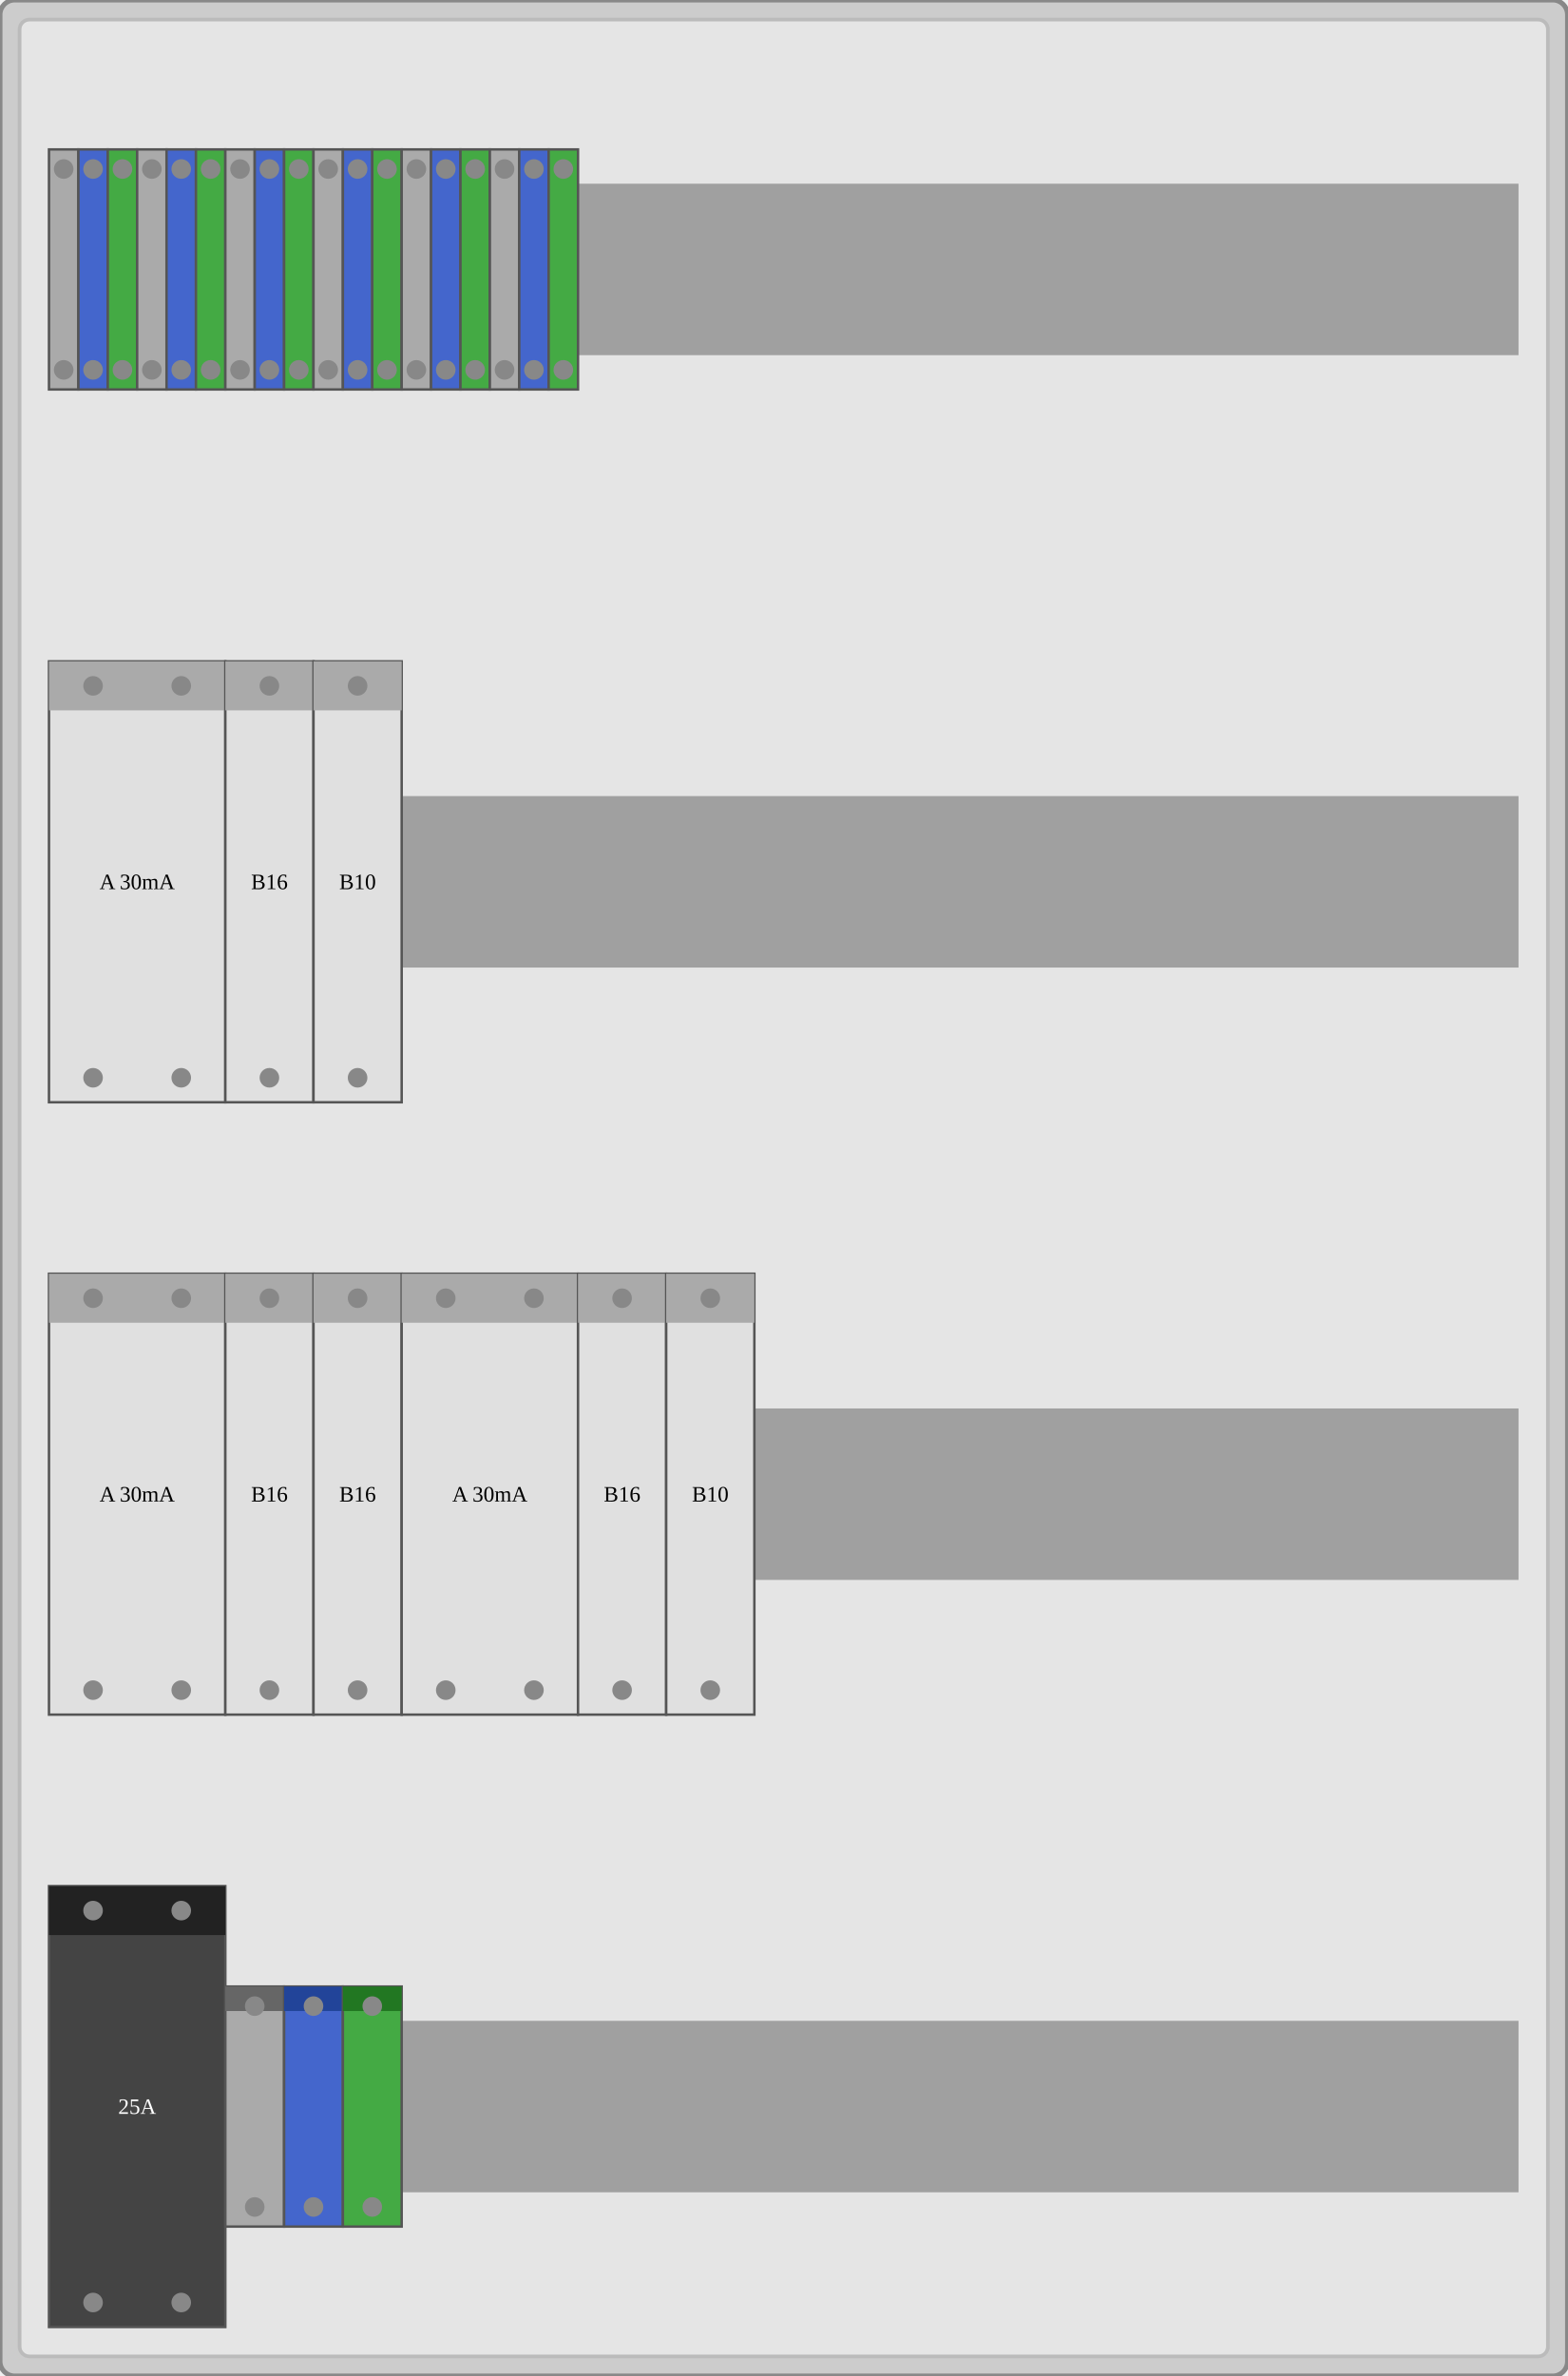
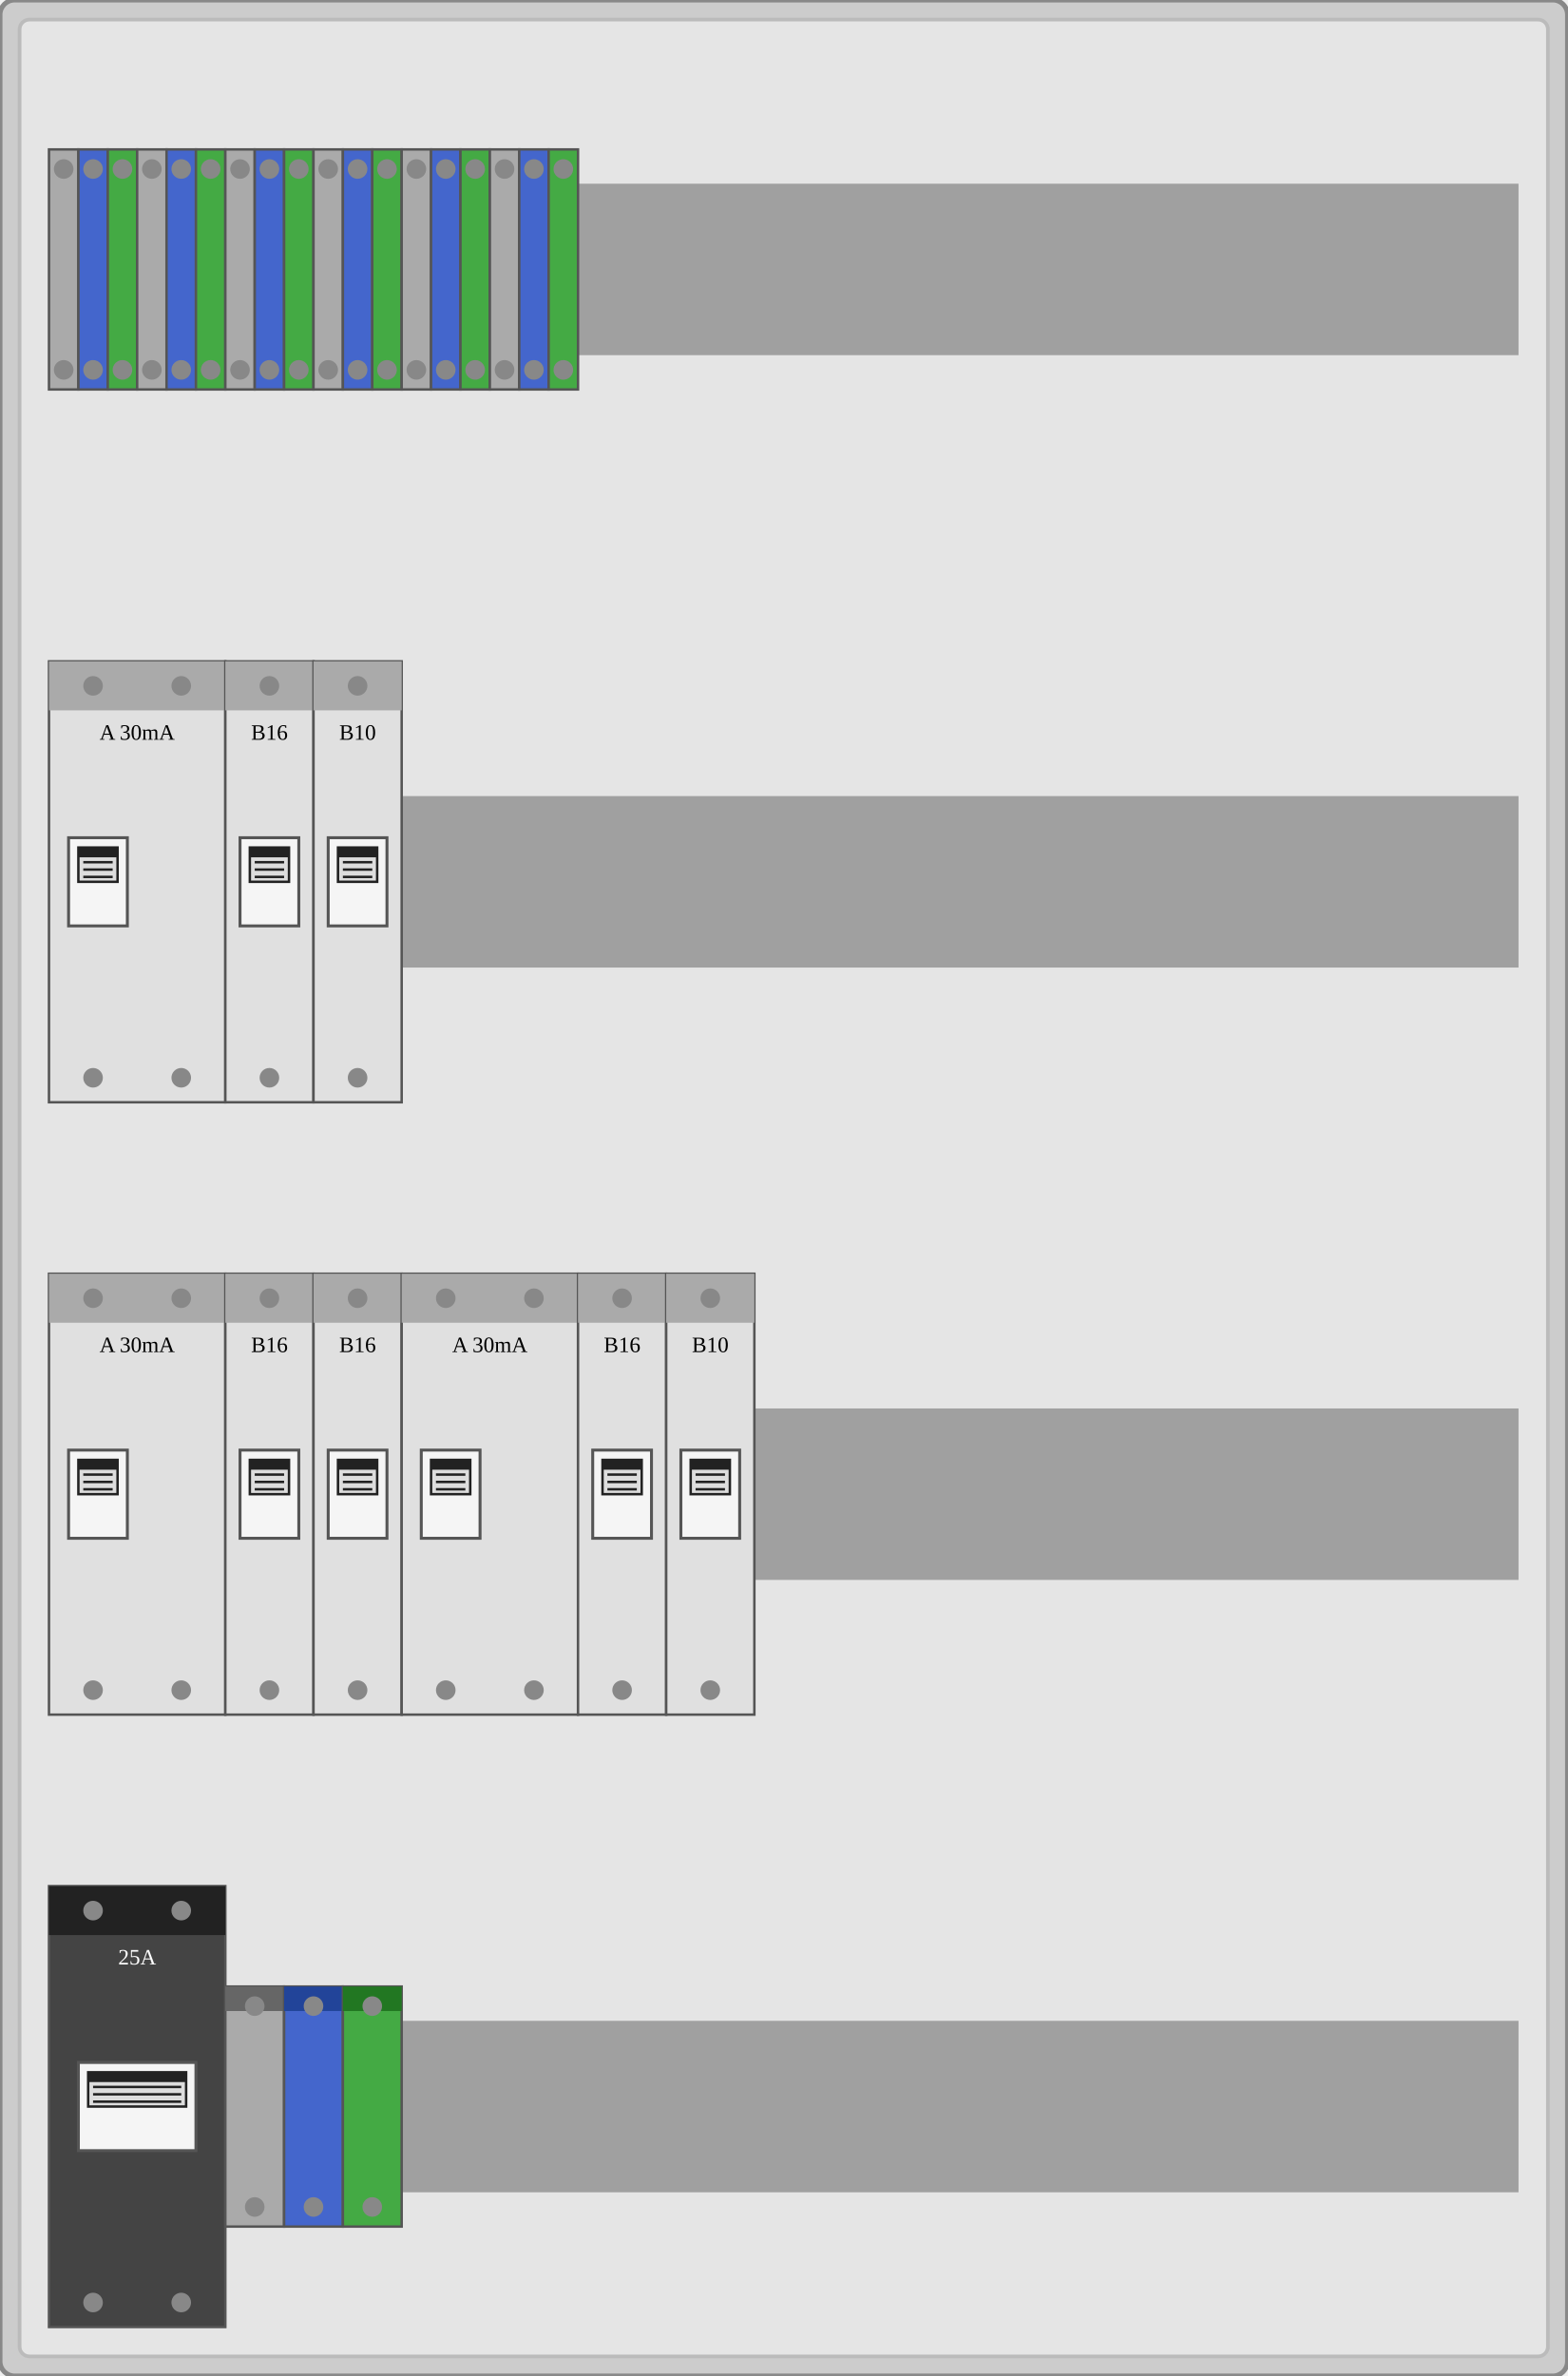
<svg xmlns="http://www.w3.org/2000/svg" width="640" height="970" viewBox="0 0 640 970">
  <rect x="0" y="0" width="640" height="970" rx="6" fill="#cccccc" stroke="#888888" stroke-width="2" />
  <rect x="8" y="8" width="624" height="954" rx="4" fill="#e5e5e5" stroke="#bbbbbb" stroke-width="1.5" />
  <g transform="translate(20, 20)">
    <rect x="0" y="55" width="600" height="70" fill="#a0a0a0" />
    <rect x="0" y="41" width="12" height="98" fill="#aaaaaa" stroke="#555555" stroke-width="1" />
    <circle cx="6" cy="49" r="4" fill="#888888" data-querschnitt="2.5" data-farbe="schwarz" data-netz="N23" style="cursor: pointer;" />
    <circle cx="6" cy="131" r="4" fill="#888888" data-querschnitt="2.5" data-farbe="schwarz" data-netz="N25" style="cursor: pointer;" />
    <rect x="12" y="41" width="12" height="98" fill="#4466cc" stroke="#555555" stroke-width="1" />
    <circle cx="18" cy="49" r="4" fill="#888888" data-querschnitt="2.5" data-farbe="blau" data-netz="N22" style="cursor: pointer;" />
    <circle cx="18" cy="131" r="4" fill="#888888" data-querschnitt="2.5" data-farbe="blau" data-netz="N26" style="cursor: pointer;" />
    <rect x="24" y="41" width="12" height="98" fill="#44aa44" stroke="#555555" stroke-width="1" />
    <circle cx="30" cy="49" r="4" fill="#888888" data-querschnitt="2.5" data-farbe="gn-ge" data-netz="N30" style="cursor: pointer;" />
    <circle cx="30" cy="131" r="4" fill="#888888" data-querschnitt="2.5" data-farbe="gn-ge" data-netz="N27" style="cursor: pointer;" />
    <rect x="36" y="41" width="12" height="98" fill="#aaaaaa" stroke="#555555" stroke-width="1" />
    <circle cx="42" cy="49" r="4" fill="#888888" data-querschnitt="1.5" data-farbe="schwarz" data-netz="N24" style="cursor: pointer;" />
    <circle cx="42" cy="131" r="4" fill="#888888" data-querschnitt="1.5" data-farbe="schwarz" data-netz="N28" style="cursor: pointer;" />
    <rect x="48" y="41" width="12" height="98" fill="#4466cc" stroke="#555555" stroke-width="1" />
    <circle cx="54" cy="49" r="4" fill="#888888" data-querschnitt="2.5" data-farbe="blau" data-netz="N22" style="cursor: pointer;" />
    <circle cx="54" cy="131" r="4" fill="#888888" data-querschnitt="1.5" data-farbe="blau" data-netz="N29" style="cursor: pointer;" />
    <rect x="60" y="41" width="12" height="98" fill="#44aa44" stroke="#555555" stroke-width="1" />
    <circle cx="66" cy="49" r="4" fill="#888888" />
    <circle cx="66" cy="131" r="4" fill="#888888" data-querschnitt="1.5" data-farbe="gn-ge" data-netz="N32" style="cursor: pointer;" />
    <rect x="72" y="41" width="12" height="98" fill="#aaaaaa" stroke="#555555" stroke-width="1" />
    <circle cx="78" cy="49" r="4" fill="#888888" data-querschnitt="2.5" data-farbe="schwarz" data-netz="N16" style="cursor: pointer;" />
    <circle cx="78" cy="131" r="4" fill="#888888" data-querschnitt="2.5" data-farbe="schwarz" data-netz="N33" style="cursor: pointer;" />
    <rect x="84" y="41" width="12" height="98" fill="#4466cc" stroke="#555555" stroke-width="1" />
    <circle cx="90" cy="49" r="4" fill="#888888" data-querschnitt="2.5" data-farbe="blau" data-netz="N12" style="cursor: pointer;" />
    <circle cx="90" cy="131" r="4" fill="#888888" data-querschnitt="2.5" data-farbe="blau" data-netz="N34" style="cursor: pointer;" />
    <rect x="96" y="41" width="12" height="98" fill="#44aa44" stroke="#555555" stroke-width="1" />
    <circle cx="102" cy="49" r="4" fill="#888888" />
    <circle cx="102" cy="131" r="4" fill="#888888" data-querschnitt="2.5" data-farbe="gn-ge" data-netz="N35" style="cursor: pointer;" />
    <rect x="108" y="41" width="12" height="98" fill="#aaaaaa" stroke="#555555" stroke-width="1" />
    <circle cx="114" cy="49" r="4" fill="#888888" data-querschnitt="2.5" data-farbe="schwarz" data-netz="N17" style="cursor: pointer;" />
    <circle cx="114" cy="131" r="4" fill="#888888" data-querschnitt="2.5" data-farbe="schwarz" data-netz="N36" style="cursor: pointer;" />
    <rect x="120" y="41" width="12" height="98" fill="#4466cc" stroke="#555555" stroke-width="1" />
    <circle cx="126" cy="49" r="4" fill="#888888" data-querschnitt="2.5" data-farbe="blau" data-netz="N12" style="cursor: pointer;" />
    <circle cx="126" cy="131" r="4" fill="#888888" data-querschnitt="2.5" data-farbe="blau" data-netz="N37" style="cursor: pointer;" />
    <rect x="132" y="41" width="12" height="98" fill="#44aa44" stroke="#555555" stroke-width="1" />
    <circle cx="138" cy="49" r="4" fill="#888888" />
    <circle cx="138" cy="131" r="4" fill="#888888" data-querschnitt="2.5" data-farbe="gn-ge" data-netz="N38" style="cursor: pointer;" />
    <rect x="144" y="41" width="12" height="98" fill="#aaaaaa" stroke="#555555" stroke-width="1" />
    <circle cx="150" cy="49" r="4" fill="#888888" data-querschnitt="2.5" data-farbe="schwarz" data-netz="N18" style="cursor: pointer;" />
    <circle cx="150" cy="131" r="4" fill="#888888" data-querschnitt="2.5" data-farbe="schwarz" data-netz="N39" style="cursor: pointer;" />
    <rect x="156" y="41" width="12" height="98" fill="#4466cc" stroke="#555555" stroke-width="1" />
    <circle cx="162" cy="49" r="4" fill="#888888" data-querschnitt="2.5" data-farbe="blau" data-netz="N15" style="cursor: pointer;" />
    <circle cx="162" cy="131" r="4" fill="#888888" data-querschnitt="2.5" data-farbe="blau" data-netz="N42" style="cursor: pointer;" />
    <rect x="168" y="41" width="12" height="98" fill="#44aa44" stroke="#555555" stroke-width="1" />
    <circle cx="174" cy="49" r="4" fill="#888888" />
    <circle cx="174" cy="131" r="4" fill="#888888" data-querschnitt="2.5" data-farbe="gn-ge" data-netz="N43" style="cursor: pointer;" />
    <rect x="180" y="41" width="12" height="98" fill="#aaaaaa" stroke="#555555" stroke-width="1" />
    <circle cx="186" cy="49" r="4" fill="#888888" data-querschnitt="1.5" data-farbe="schwarz" data-netz="N19" style="cursor: pointer;" />
    <circle cx="186" cy="131" r="4" fill="#888888" data-querschnitt="1.5" data-farbe="schwarz" data-netz="N44" style="cursor: pointer;" />
    <rect x="192" y="41" width="12" height="98" fill="#4466cc" stroke="#555555" stroke-width="1" />
    <circle cx="198" cy="49" r="4" fill="#888888" data-querschnitt="2.5" data-farbe="blau" data-netz="N15" style="cursor: pointer;" />
    <circle cx="198" cy="131" r="4" fill="#888888" data-querschnitt="1.5" data-farbe="blau" data-netz="N45" style="cursor: pointer;" />
    <rect x="204" y="41" width="12" height="98" fill="#44aa44" stroke="#555555" stroke-width="1" />
    <circle cx="210" cy="49" r="4" fill="#888888" />
    <circle cx="210" cy="131" r="4" fill="#888888" data-querschnitt="1.5" data-farbe="gn-ge" data-netz="N46" style="cursor: pointer;" />
    <rect x="0" y="305" width="600" height="70" fill="#a0a0a0" />
    <rect x="0" y="250" width="72" height="180" fill="#e0e0e0" stroke="#555555" stroke-width="1" />
    <rect x="0" y="250" width="72" height="20" fill="#aaaaaa" />
-     <text x="36" y="343" text-anchor="middle" font-size="9" fill="#000000">A 30mA</text>
+     <text x="36" y="282" text-anchor="middle" font-size="9" fill="#000000">A 30mA</text>
+     <g style="cursor: pointer;">
+       <rect x="8" y="322" width="24" height="36" fill="#f5f5f5" stroke="#555555" stroke-width="1.2" />
+       <g>
+         <rect x="12" y="326" width="16" height="14" fill="#dddddd" stroke="#222222" stroke-width="1" />
+         <rect x="12" y="326" width="16" height="4" fill="#222222" />
+         <line x1="14" x2="26" y1="332" y2="332" stroke="#222222" stroke-width="1" />
+         <line x1="14" x2="26" y1="335" y2="335" stroke="#222222" stroke-width="1" />
+         <line x1="14" x2="26" y1="338" y2="338" stroke="#222222" stroke-width="1" />
+       </g>
+     </g>
    <circle cx="18" cy="260" r="4" fill="#888888" data-querschnitt="10" data-farbe="schwarz" data-netz="N6" style="cursor: pointer;" />
    <circle cx="18" cy="420" r="4" fill="#888888" data-querschnitt="2.5" data-farbe="schwarz" data-netz="N20" data-netz-weitere="N21" style="cursor: pointer;" />
    <circle cx="54" cy="260" r="4" fill="#888888" data-querschnitt="10" data-farbe="blau" data-netz="N7" style="cursor: pointer;" />
    <circle cx="54" cy="420" r="4" fill="#888888" data-querschnitt="2.5" data-farbe="blau" data-netz="N22" style="cursor: pointer;" />
    <rect x="72" y="250" width="36" height="180" fill="#e0e0e0" stroke="#555555" stroke-width="1" />
    <rect x="72" y="250" width="36" height="20" fill="#aaaaaa" />
-     <text x="90" y="343" text-anchor="middle" font-size="9" fill="#000000">B16</text>
+     <text x="90" y="282" text-anchor="middle" font-size="9" fill="#000000">B16</text>
+     <g style="cursor: pointer;">
+       <rect x="78" y="322" width="24" height="36" fill="#f5f5f5" stroke="#555555" stroke-width="1.2" />
+       <g>
+         <rect x="82" y="326" width="16" height="14" fill="#dddddd" stroke="#222222" stroke-width="1" />
+         <rect x="82" y="326" width="16" height="4" fill="#222222" />
+         <line x1="84" x2="96" y1="332" y2="332" stroke="#222222" stroke-width="1" />
+         <line x1="84" x2="96" y1="335" y2="335" stroke="#222222" stroke-width="1" />
+         <line x1="84" x2="96" y1="338" y2="338" stroke="#222222" stroke-width="1" />
+       </g>
+     </g>
    <circle cx="90" cy="260" r="4" fill="#888888" data-querschnitt="2.5" data-farbe="schwarz" data-netz="N20" style="cursor: pointer;" />
    <circle cx="90" cy="420" r="4" fill="#888888" data-querschnitt="2.5" data-farbe="schwarz" data-netz="N23" style="cursor: pointer;" />
    <rect x="108" y="250" width="36" height="180" fill="#e0e0e0" stroke="#555555" stroke-width="1" />
    <rect x="108" y="250" width="36" height="20" fill="#aaaaaa" />
-     <text x="126" y="343" text-anchor="middle" font-size="9" fill="#000000">B10</text>
+     <text x="126" y="282" text-anchor="middle" font-size="9" fill="#000000">B10</text>
+     <g style="cursor: pointer;">
+       <rect x="114" y="322" width="24" height="36" fill="#f5f5f5" stroke="#555555" stroke-width="1.2" />
+       <g>
+         <rect x="118" y="326" width="16" height="14" fill="#dddddd" stroke="#222222" stroke-width="1" />
+         <rect x="118" y="326" width="16" height="4" fill="#222222" />
+         <line x1="120" x2="132" y1="332" y2="332" stroke="#222222" stroke-width="1" />
+         <line x1="120" x2="132" y1="335" y2="335" stroke="#222222" stroke-width="1" />
+         <line x1="120" x2="132" y1="338" y2="338" stroke="#222222" stroke-width="1" />
+       </g>
+     </g>
    <circle cx="126" cy="260" r="4" fill="#888888" data-querschnitt="1.5" data-farbe="schwarz" data-netz="N21" style="cursor: pointer;" />
    <circle cx="126" cy="420" r="4" fill="#888888" data-querschnitt="1.5" data-farbe="schwarz" data-netz="N24" style="cursor: pointer;" />
    <rect x="0" y="555" width="600" height="70" fill="#a0a0a0" />
    <rect x="0" y="500" width="72" height="180" fill="#e0e0e0" stroke="#555555" stroke-width="1" />
    <rect x="0" y="500" width="72" height="20" fill="#aaaaaa" />
-     <text x="36" y="593" text-anchor="middle" font-size="9" fill="#000000">A 30mA</text>
+     <text x="36" y="532" text-anchor="middle" font-size="9" fill="#000000">A 30mA</text>
+     <g style="cursor: pointer;">
+       <rect x="8" y="572" width="24" height="36" fill="#f5f5f5" stroke="#555555" stroke-width="1.2" />
+       <g>
+         <rect x="12" y="576" width="16" height="14" fill="#dddddd" stroke="#222222" stroke-width="1" />
+         <rect x="12" y="576" width="16" height="4" fill="#222222" />
+         <line x1="14" x2="26" y1="582" y2="582" stroke="#222222" stroke-width="1" />
+         <line x1="14" x2="26" y1="585" y2="585" stroke="#222222" stroke-width="1" />
+         <line x1="14" x2="26" y1="588" y2="588" stroke="#222222" stroke-width="1" />
+       </g>
+     </g>
    <circle cx="18" cy="510" r="4" fill="#888888" data-querschnitt="10" data-farbe="schwarz" data-netz="N6" style="cursor: pointer;" />
    <circle cx="18" cy="670" r="4" fill="#888888" data-querschnitt="2.5" data-farbe="schwarz" data-netz="N10" data-netz-weitere="N11" style="cursor: pointer;" />
    <circle cx="54" cy="510" r="4" fill="#888888" data-querschnitt="10" data-farbe="blau" data-netz="N7" style="cursor: pointer;" />
    <circle cx="54" cy="670" r="4" fill="#888888" data-querschnitt="2.5" data-farbe="blau" data-netz="N12" style="cursor: pointer;" />
    <rect x="72" y="500" width="36" height="180" fill="#e0e0e0" stroke="#555555" stroke-width="1" />
    <rect x="72" y="500" width="36" height="20" fill="#aaaaaa" />
-     <text x="90" y="593" text-anchor="middle" font-size="9" fill="#000000">B16</text>
+     <text x="90" y="532" text-anchor="middle" font-size="9" fill="#000000">B16</text>
+     <g style="cursor: pointer;">
+       <rect x="78" y="572" width="24" height="36" fill="#f5f5f5" stroke="#555555" stroke-width="1.2" />
+       <g>
+         <rect x="82" y="576" width="16" height="14" fill="#dddddd" stroke="#222222" stroke-width="1" />
+         <rect x="82" y="576" width="16" height="4" fill="#222222" />
+         <line x1="84" x2="96" y1="582" y2="582" stroke="#222222" stroke-width="1" />
+         <line x1="84" x2="96" y1="585" y2="585" stroke="#222222" stroke-width="1" />
+         <line x1="84" x2="96" y1="588" y2="588" stroke="#222222" stroke-width="1" />
+       </g>
+     </g>
    <circle cx="90" cy="510" r="4" fill="#888888" data-querschnitt="2.5" data-farbe="schwarz" data-netz="N10" style="cursor: pointer;" />
    <circle cx="90" cy="670" r="4" fill="#888888" data-querschnitt="2.5" data-farbe="schwarz" data-netz="N16" style="cursor: pointer;" />
    <rect x="108" y="500" width="36" height="180" fill="#e0e0e0" stroke="#555555" stroke-width="1" />
    <rect x="108" y="500" width="36" height="20" fill="#aaaaaa" />
-     <text x="126" y="593" text-anchor="middle" font-size="9" fill="#000000">B16</text>
+     <text x="126" y="532" text-anchor="middle" font-size="9" fill="#000000">B16</text>
+     <g style="cursor: pointer;">
+       <rect x="114" y="572" width="24" height="36" fill="#f5f5f5" stroke="#555555" stroke-width="1.2" />
+       <g>
+         <rect x="118" y="576" width="16" height="14" fill="#dddddd" stroke="#222222" stroke-width="1" />
+         <rect x="118" y="576" width="16" height="4" fill="#222222" />
+         <line x1="120" x2="132" y1="582" y2="582" stroke="#222222" stroke-width="1" />
+         <line x1="120" x2="132" y1="585" y2="585" stroke="#222222" stroke-width="1" />
+         <line x1="120" x2="132" y1="588" y2="588" stroke="#222222" stroke-width="1" />
+       </g>
+     </g>
    <circle cx="126" cy="510" r="4" fill="#888888" data-querschnitt="2.5" data-farbe="schwarz" data-netz="N11" style="cursor: pointer;" />
    <circle cx="126" cy="670" r="4" fill="#888888" data-querschnitt="2.5" data-farbe="schwarz" data-netz="N17" style="cursor: pointer;" />
    <rect x="144" y="500" width="72" height="180" fill="#e0e0e0" stroke="#555555" stroke-width="1" />
    <rect x="144" y="500" width="72" height="20" fill="#aaaaaa" />
-     <text x="180" y="593" text-anchor="middle" font-size="9" fill="#000000">A 30mA</text>
+     <text x="180" y="532" text-anchor="middle" font-size="9" fill="#000000">A 30mA</text>
+     <g style="cursor: pointer;">
+       <rect x="152" y="572" width="24" height="36" fill="#f5f5f5" stroke="#555555" stroke-width="1.2" />
+       <g>
+         <rect x="156" y="576" width="16" height="14" fill="#dddddd" stroke="#222222" stroke-width="1" />
+         <rect x="156" y="576" width="16" height="4" fill="#222222" />
+         <line x1="158" x2="170" y1="582" y2="582" stroke="#222222" stroke-width="1" />
+         <line x1="158" x2="170" y1="585" y2="585" stroke="#222222" stroke-width="1" />
+         <line x1="158" x2="170" y1="588" y2="588" stroke="#222222" stroke-width="1" />
+       </g>
+     </g>
    <circle cx="162" cy="510" r="4" fill="#888888" data-querschnitt="10" data-farbe="schwarz" data-netz="N6" style="cursor: pointer;" />
    <circle cx="162" cy="670" r="4" fill="#888888" data-querschnitt="2.5" data-farbe="schwarz" data-netz="N13" data-netz-weitere="N14" style="cursor: pointer;" />
    <circle cx="198" cy="510" r="4" fill="#888888" data-querschnitt="10" data-farbe="blau" data-netz="N7" style="cursor: pointer;" />
    <circle cx="198" cy="670" r="4" fill="#888888" data-querschnitt="2.5" data-farbe="blau" data-netz="N15" style="cursor: pointer;" />
    <rect x="216" y="500" width="36" height="180" fill="#e0e0e0" stroke="#555555" stroke-width="1" />
    <rect x="216" y="500" width="36" height="20" fill="#aaaaaa" />
-     <text x="234" y="593" text-anchor="middle" font-size="9" fill="#000000">B16</text>
+     <text x="234" y="532" text-anchor="middle" font-size="9" fill="#000000">B16</text>
+     <g style="cursor: pointer;">
+       <rect x="222" y="572" width="24" height="36" fill="#f5f5f5" stroke="#555555" stroke-width="1.2" />
+       <g>
+         <rect x="226" y="576" width="16" height="14" fill="#dddddd" stroke="#222222" stroke-width="1" />
+         <rect x="226" y="576" width="16" height="4" fill="#222222" />
+         <line x1="228" x2="240" y1="582" y2="582" stroke="#222222" stroke-width="1" />
+         <line x1="228" x2="240" y1="585" y2="585" stroke="#222222" stroke-width="1" />
+         <line x1="228" x2="240" y1="588" y2="588" stroke="#222222" stroke-width="1" />
+       </g>
+     </g>
    <circle cx="234" cy="510" r="4" fill="#888888" data-querschnitt="2.5" data-farbe="schwarz" data-netz="N13" style="cursor: pointer;" />
    <circle cx="234" cy="670" r="4" fill="#888888" data-querschnitt="2.5" data-farbe="schwarz" data-netz="N18" style="cursor: pointer;" />
    <rect x="252" y="500" width="36" height="180" fill="#e0e0e0" stroke="#555555" stroke-width="1" />
    <rect x="252" y="500" width="36" height="20" fill="#aaaaaa" />
-     <text x="270" y="593" text-anchor="middle" font-size="9" fill="#000000">B10</text>
+     <text x="270" y="532" text-anchor="middle" font-size="9" fill="#000000">B10</text>
+     <g style="cursor: pointer;">
+       <rect x="258" y="572" width="24" height="36" fill="#f5f5f5" stroke="#555555" stroke-width="1.2" />
+       <g>
+         <rect x="262" y="576" width="16" height="14" fill="#dddddd" stroke="#222222" stroke-width="1" />
+         <rect x="262" y="576" width="16" height="4" fill="#222222" />
+         <line x1="264" x2="276" y1="582" y2="582" stroke="#222222" stroke-width="1" />
+         <line x1="264" x2="276" y1="585" y2="585" stroke="#222222" stroke-width="1" />
+         <line x1="264" x2="276" y1="588" y2="588" stroke="#222222" stroke-width="1" />
+       </g>
+     </g>
    <circle cx="270" cy="510" r="4" fill="#888888" data-querschnitt="1.5" data-farbe="schwarz" data-netz="N14" style="cursor: pointer;" />
    <circle cx="270" cy="670" r="4" fill="#888888" data-querschnitt="1.5" data-farbe="schwarz" data-netz="N19" style="cursor: pointer;" />
    <rect x="0" y="805" width="600" height="70" fill="#a0a0a0" />
    <rect x="0" y="750" width="72" height="180" fill="#444444" stroke="#555555" stroke-width="1" />
    <rect x="0" y="750" width="72" height="20" fill="#222222" />
-     <text x="36" y="843" text-anchor="middle" font-size="9" fill="#ffffff">25A</text>
+     <text x="36" y="782" text-anchor="middle" font-size="9" fill="#ffffff">25A</text>
+     <g style="cursor: pointer;">
+       <rect x="12" y="822" width="48" height="36" fill="#f5f5f5" stroke="#555555" stroke-width="1.2" />
+       <g>
+         <rect x="16" y="826" width="40" height="14" fill="#dddddd" stroke="#222222" stroke-width="1" />
+         <rect x="16" y="826" width="40" height="4" fill="#222222" />
+         <line x1="18" x2="54" y1="832" y2="832" stroke="#222222" stroke-width="1" />
+         <line x1="18" x2="54" y1="835" y2="835" stroke="#222222" stroke-width="1" />
+         <line x1="18" x2="54" y1="838" y2="838" stroke="#222222" stroke-width="1" />
+       </g>
+     </g>
    <circle cx="18" cy="760" r="4" fill="#888888" data-querschnitt="10" data-farbe="schwarz" data-netz="N4" style="cursor: pointer;" />
    <circle cx="18" cy="920" r="4" fill="#888888" data-querschnitt="10" data-farbe="schwarz" data-netz="N6" style="cursor: pointer;" />
    <circle cx="54" cy="760" r="4" fill="#888888" data-querschnitt="10" data-farbe="blau" data-netz="N5" style="cursor: pointer;" />
    <circle cx="54" cy="920" r="4" fill="#888888" data-querschnitt="10" data-farbe="blau" data-netz="N7" style="cursor: pointer;" />
    <rect x="72" y="791" width="24" height="98" fill="#aaaaaa" stroke="#555555" stroke-width="1" />
    <rect x="72" y="791" width="24" height="10" fill="#666666" />
    <circle cx="84" cy="799" r="4" fill="#888888" data-querschnitt="16" data-farbe="schwarz" data-netz="N1" style="cursor: pointer;" />
    <circle cx="84" cy="881" r="4" fill="#888888" data-querschnitt="10" data-farbe="schwarz" data-netz="N4" style="cursor: pointer;" />
    <rect x="96" y="791" width="24" height="98" fill="#4466cc" stroke="#555555" stroke-width="1" />
    <rect x="96" y="791" width="24" height="10" fill="#224499" />
    <circle cx="108" cy="799" r="4" fill="#888888" data-querschnitt="16" data-farbe="blau" data-netz="N2" style="cursor: pointer;" />
    <circle cx="108" cy="881" r="4" fill="#888888" data-querschnitt="10" data-farbe="blau" data-netz="N5" style="cursor: pointer;" />
    <rect x="120" y="791" width="24" height="98" fill="#44aa44" stroke="#555555" stroke-width="1" />
    <rect x="120" y="791" width="24" height="10" fill="#227722" />
    <circle cx="132" cy="799" r="4" fill="#888888" data-querschnitt="16" data-farbe="gn-ge" data-netz="N3" style="cursor: pointer;" />
    <circle cx="132" cy="881" r="4" fill="#888888" data-querschnitt="2.5" data-farbe="gn-ge" data-netz="N30" style="cursor: pointer;" />
  </g>
</svg>
